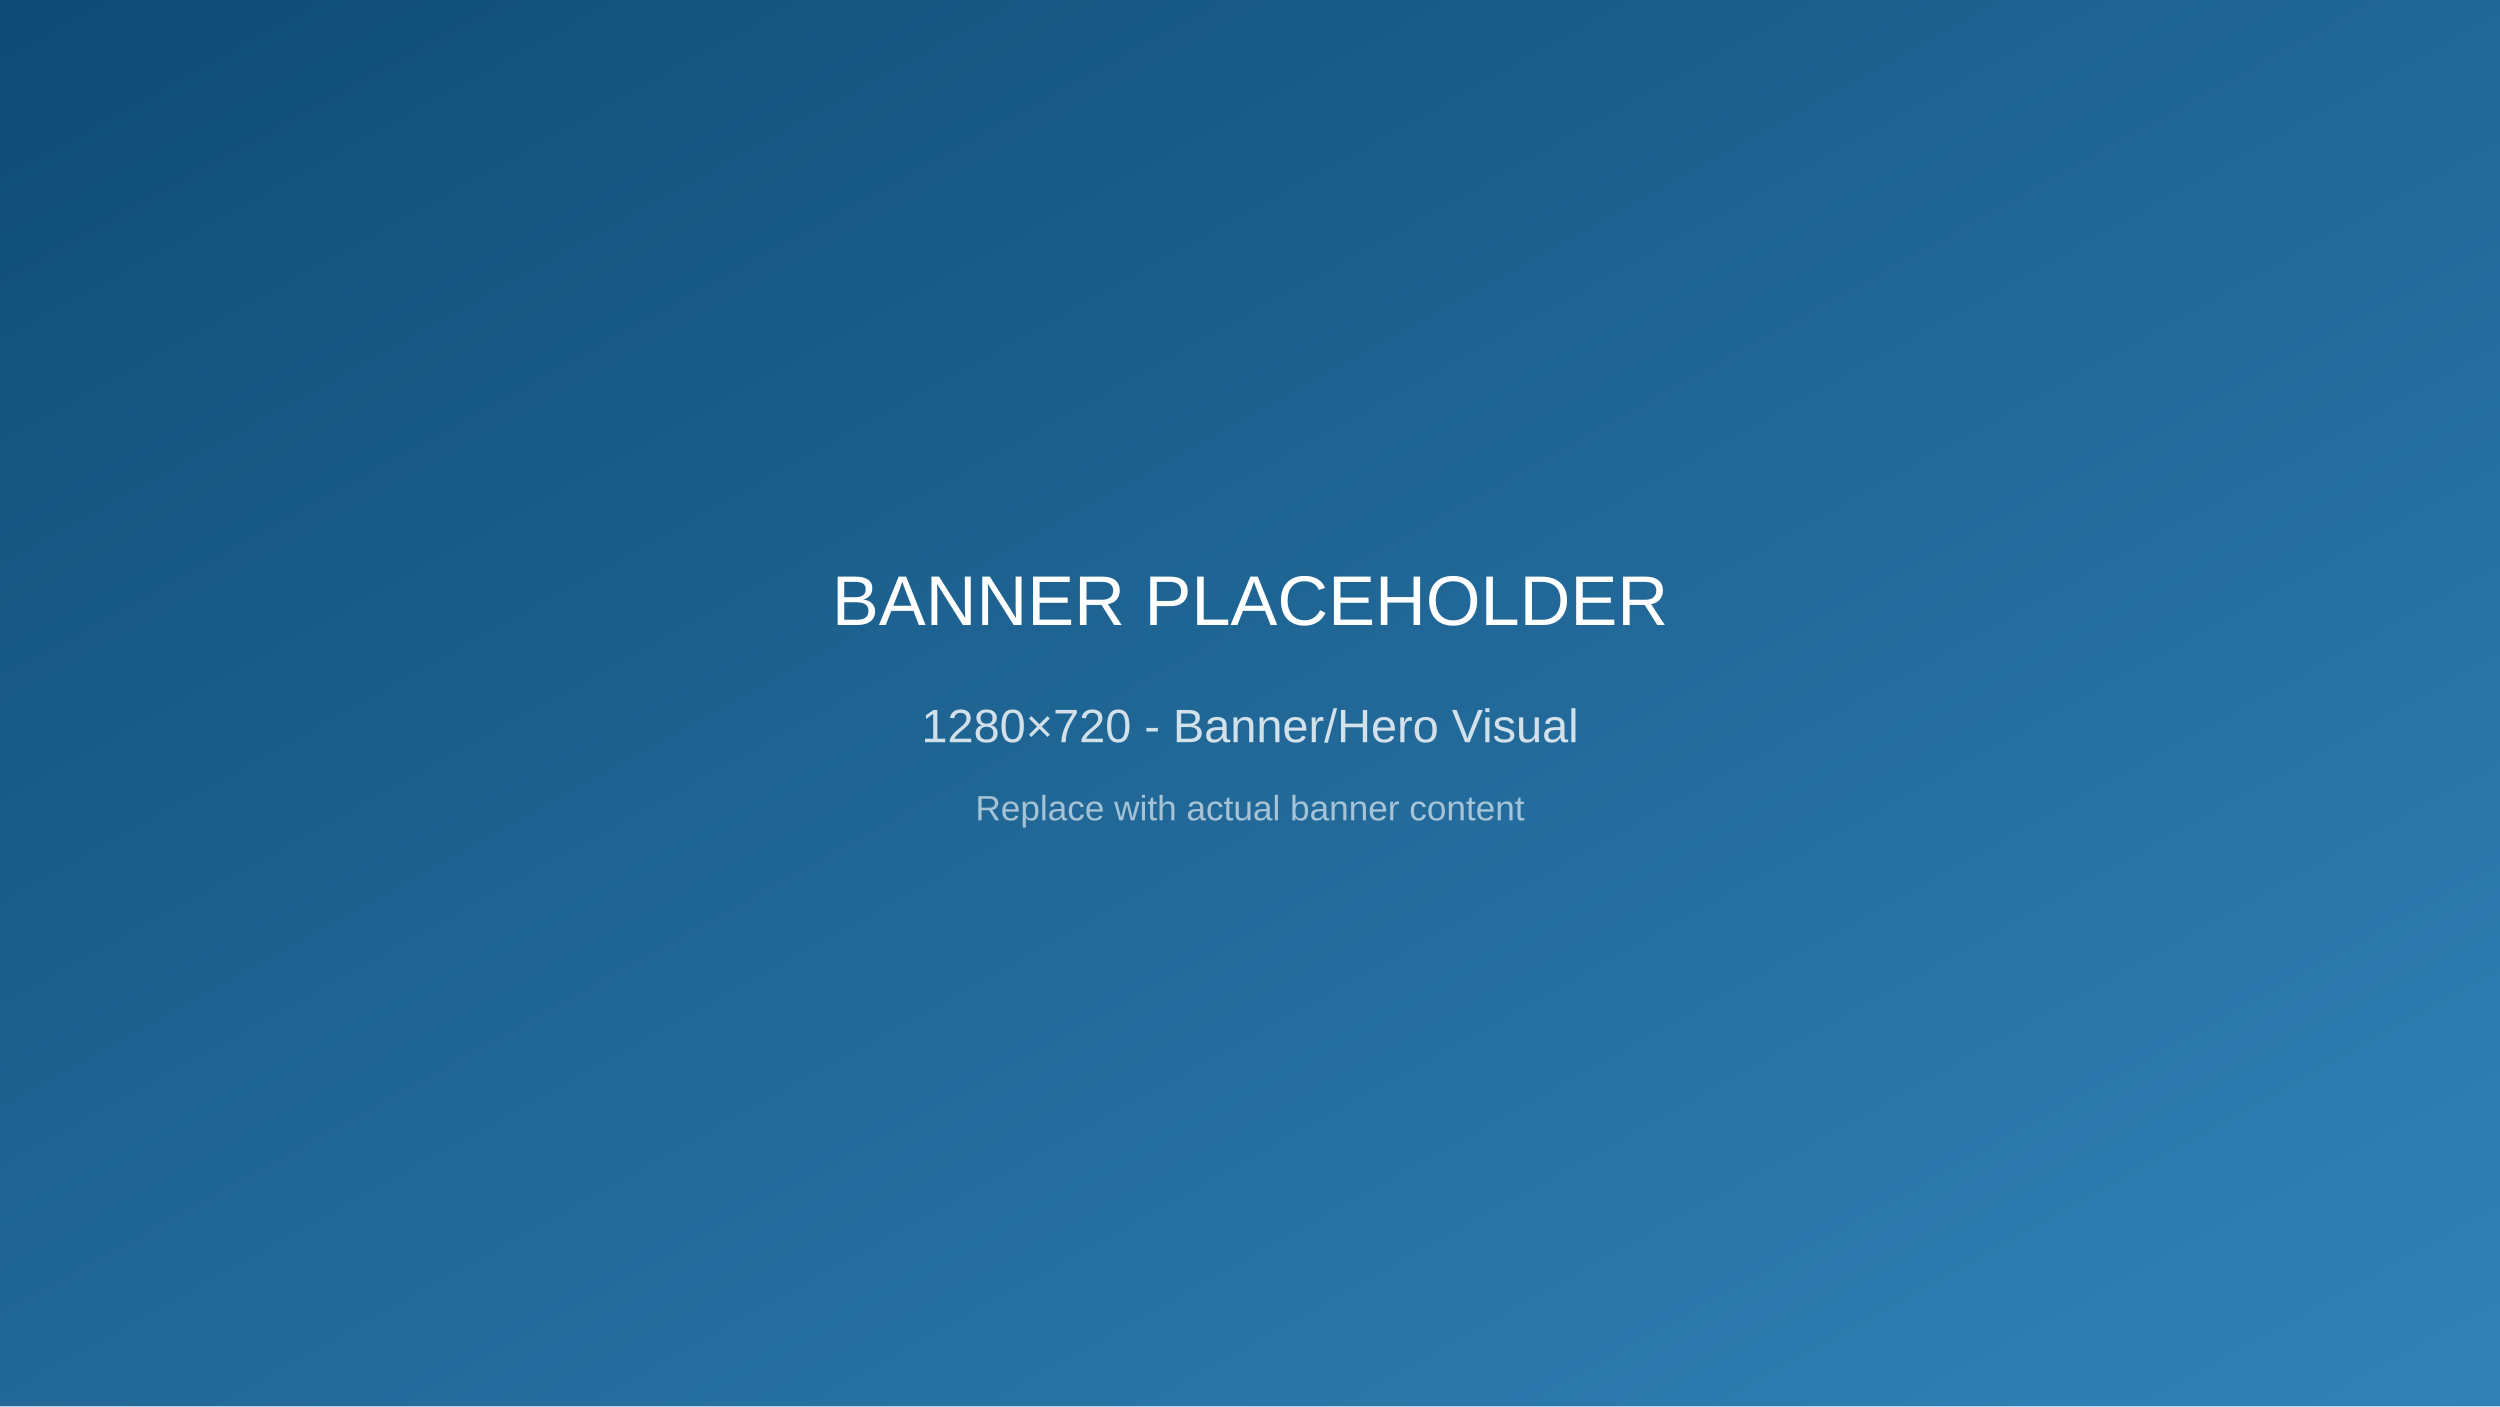
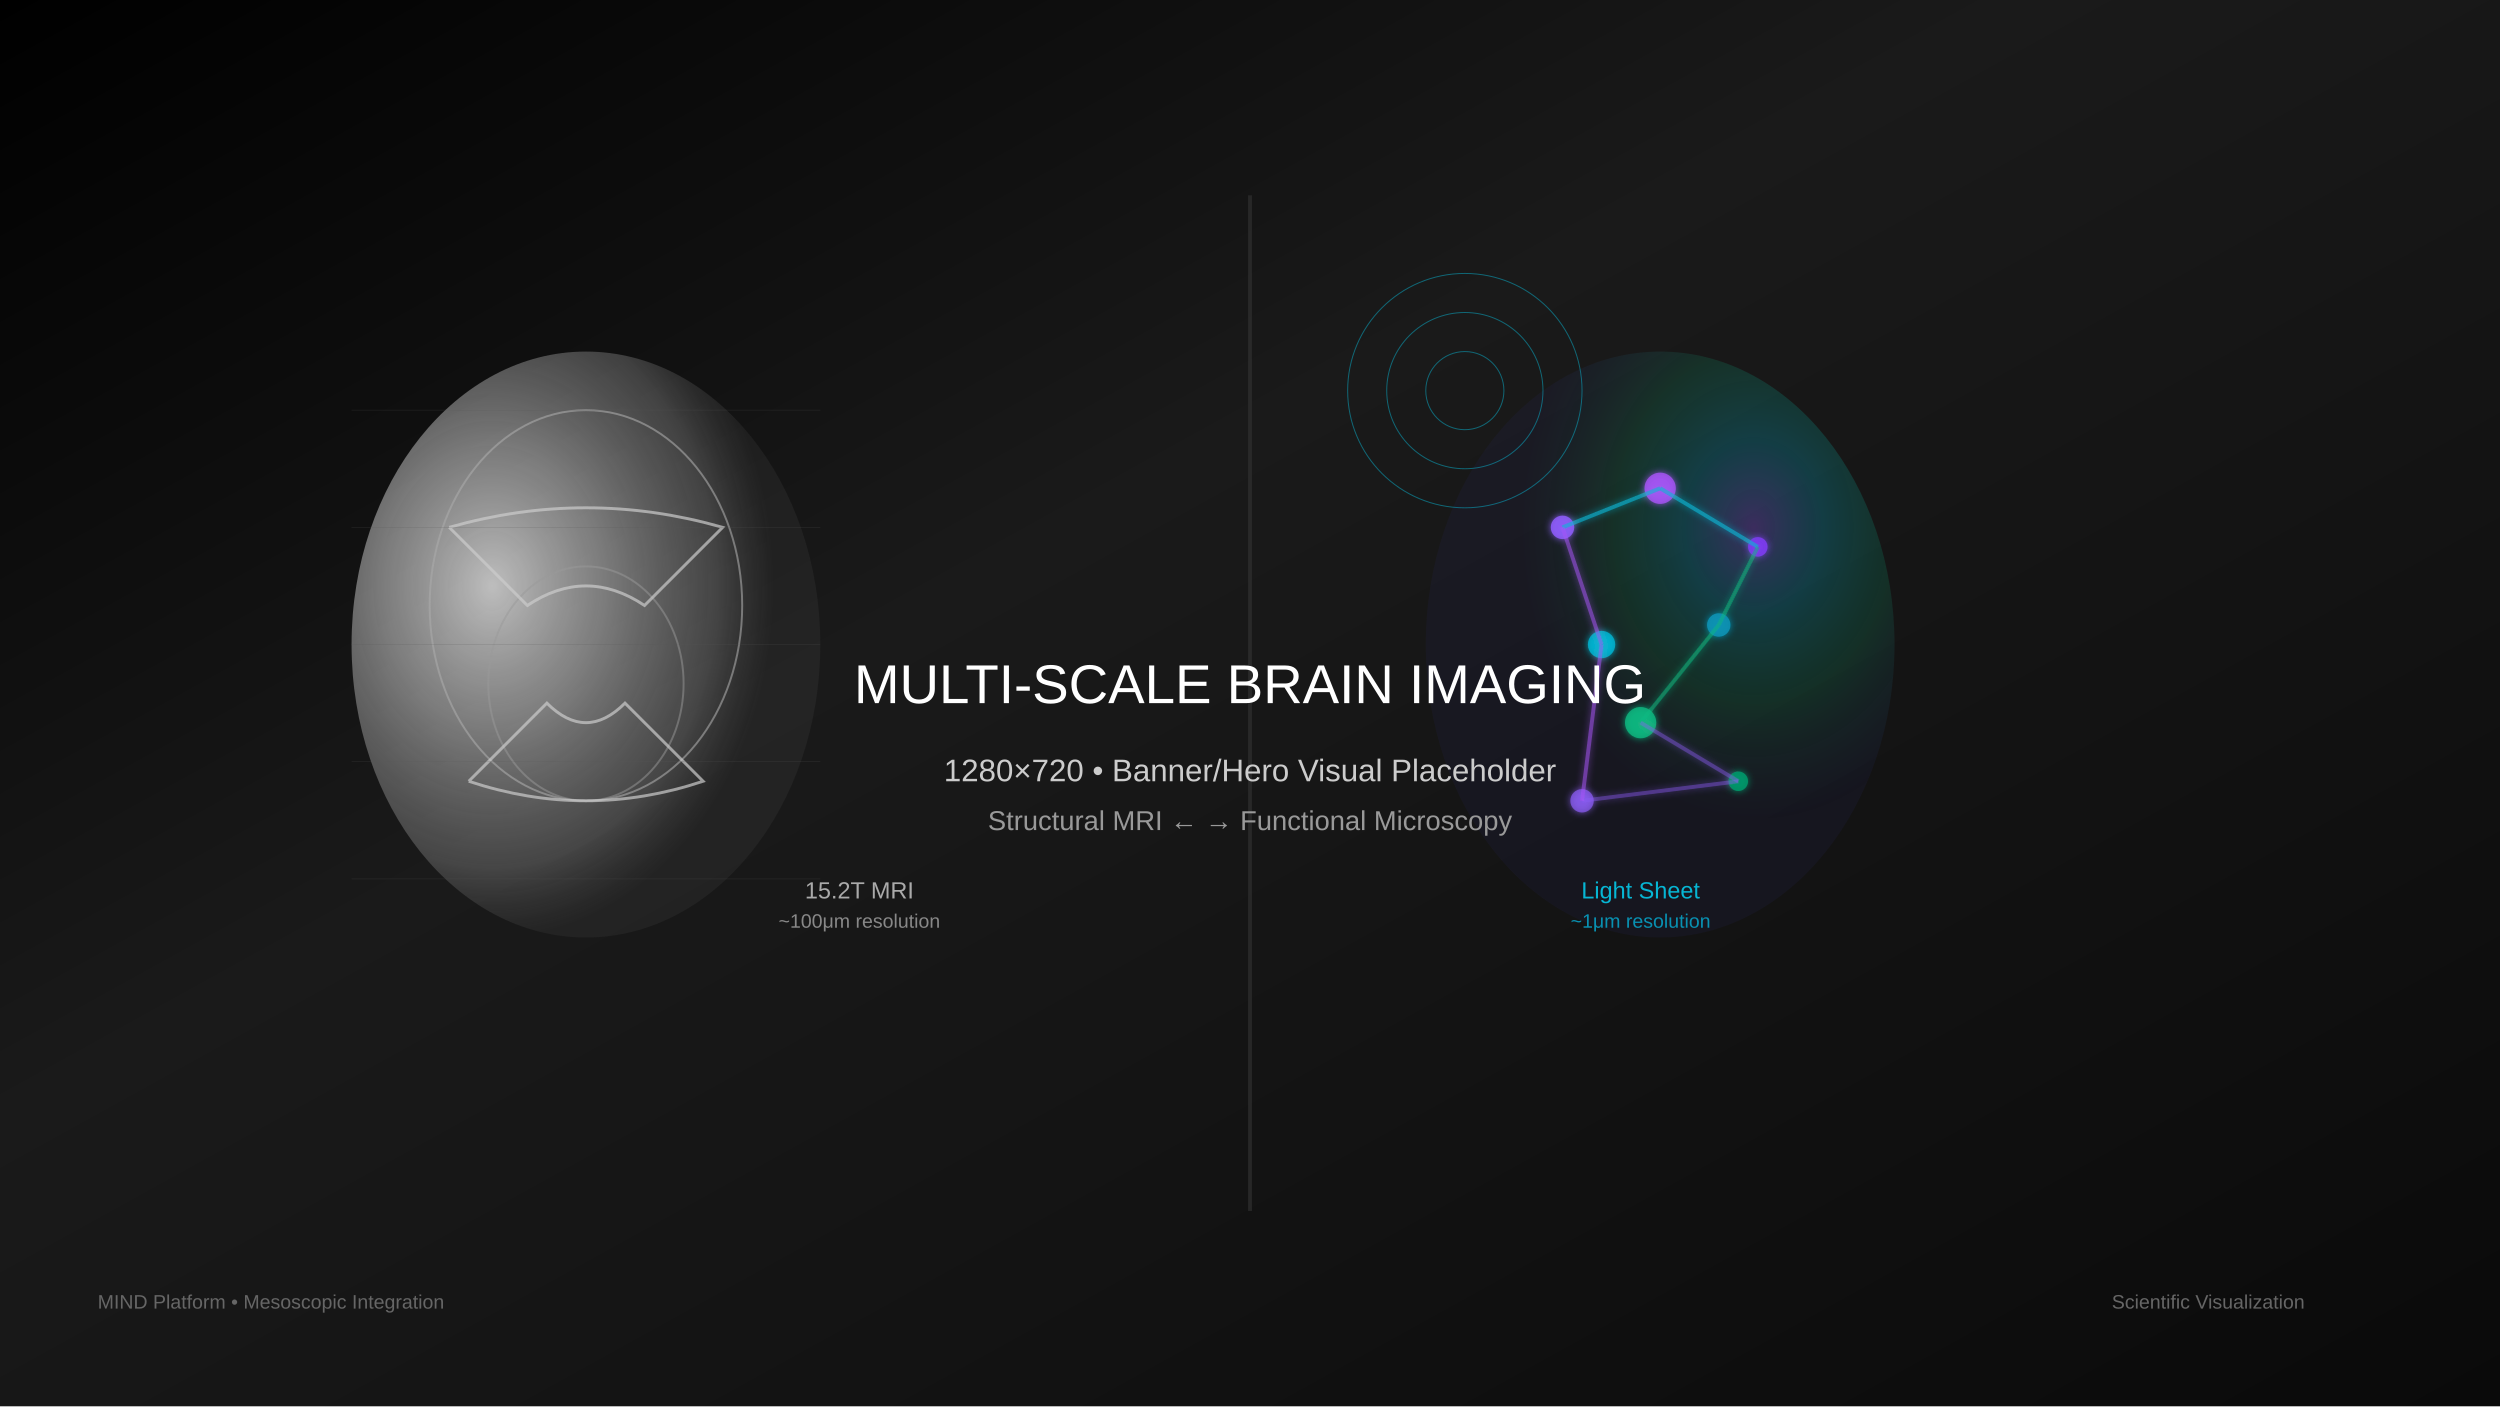
<svg xmlns="http://www.w3.org/2000/svg" width="1280" height="720" viewBox="0 0 1280 720">
  <defs>
-     <linearGradient id="bannergradient" x1="0%" y1="0%" x2="100%" y2="100%">
-       <stop offset="0%" style="stop-color:#0f4c75;stop-opacity:1" />
-       <stop offset="100%" style="stop-color:#3282b8;stop-opacity:1" />
+     <linearGradient id="darkSciBg" x1="0%" y1="0%" x2="100%" y2="100%">
+       <stop offset="0%" style="stop-color:#000000;stop-opacity:1" />
+       <stop offset="40%" style="stop-color:#1a1a1a;stop-opacity:1" />
+       <stop offset="100%" style="stop-color:#0a0a0a;stop-opacity:1" />
    </linearGradient>
+     <filter id="sciGlow">
+       <feGaussianBlur stdDeviation="2" result="coloredBlur" />
+       <feMerge>
+         <feMergeNode in="coloredBlur" />
+         <feMergeNode in="SourceGraphic" />
+       </feMerge>
+     </filter>
+     <radialGradient id="brainGrad" cx="30%" cy="40%" r="60%">
+       <stop offset="0%" style="stop-color:#FFFFFF;stop-opacity:0.9" />
+       <stop offset="40%" style="stop-color:#CCCCCC;stop-opacity:0.7" />
+       <stop offset="80%" style="stop-color:#888888;stop-opacity:0.5" />
+       <stop offset="100%" style="stop-color:#444444;stop-opacity:0.3" />
+     </radialGradient>
+     <radialGradient id="neuralGlow" cx="70%" cy="30%" r="50%">
+       <stop offset="0%" style="stop-color:#8B5CF6;stop-opacity:0.8" />
+       <stop offset="30%" style="stop-color:#06B6D4;stop-opacity:0.6" />
+       <stop offset="60%" style="stop-color:#10B981;stop-opacity:0.4" />
+       <stop offset="100%" style="stop-color:#3730A3;stop-opacity:0.2" />
+     </radialGradient>
  </defs>
-   <rect width="1280" height="720" fill="url(#bannergradient)" />
-   <text x="640" y="320" font-family="Arial, sans-serif" font-size="36" fill="white" text-anchor="middle">BANNER PLACEHOLDER</text>
-   <text x="640" y="380" font-family="Arial, sans-serif" font-size="24" fill="rgba(255,255,255,0.8)" text-anchor="middle">1280×720 - Banner/Hero Visual</text>
-   <text x="640" y="420" font-family="Arial, sans-serif" font-size="18" fill="rgba(255,255,255,0.6)" text-anchor="middle">Replace with actual banner content</text>
+   <rect width="1280" height="720" fill="url(#darkSciBg)" />
+   <g transform="translate(150, 150)">
+     <ellipse cx="150" cy="180" rx="120" ry="150" fill="url(#brainGrad)" opacity="0.8" />
+     <ellipse cx="150" cy="160" rx="80" ry="100" fill="none" stroke="#AAAAAA" stroke-width="1" opacity="0.6" />
+     <ellipse cx="150" cy="200" rx="50" ry="60" fill="none" stroke="#999999" stroke-width="1" opacity="0.5" />
+     <path d="M80,120 Q150,100 220,120 Q200,140 180,160 Q150,140 120,160 Q100,140 80,120" fill="none" stroke="#CCCCCC" stroke-width="1.5" opacity="0.7" />
+     <path d="M90,250 Q150,270 210,250 Q190,230 170,210 Q150,230 130,210 Q110,230 90,250" fill="none" stroke="#CCCCCC" stroke-width="1.5" opacity="0.7" />
+     <g stroke="#555555" stroke-width="0.3" opacity="0.3">
+       <line x1="30" y1="60" x2="270" y2="60" />
+       <line x1="30" y1="120" x2="270" y2="120" />
+       <line x1="30" y1="180" x2="270" y2="180" />
+       <line x1="30" y1="240" x2="270" y2="240" />
+       <line x1="30" y1="300" x2="270" y2="300" />
+     </g>
+   </g>
+   <g transform="translate(700, 150)">
+     <ellipse cx="150" cy="180" rx="120" ry="150" fill="url(#neuralGlow)" opacity="0.4" />
+     <g filter="url(#sciGlow)">
+       <circle cx="100" cy="120" r="6" fill="#8B5CF6" opacity="0.9" />
+       <circle cx="150" cy="100" r="8" fill="#A855F7" opacity="0.8" />
+       <circle cx="200" cy="130" r="5" fill="#7C3AED" opacity="0.9" />
+       <circle cx="120" cy="180" r="7" fill="#06B6D4" opacity="0.8" />
+       <circle cx="180" cy="170" r="6" fill="#0891B2" opacity="0.9" />
+       <circle cx="140" cy="220" r="8" fill="#10B981" opacity="0.8" />
+       <circle cx="190" cy="250" r="5" fill="#059669" opacity="0.9" />
+       <circle cx="110" cy="260" r="6" fill="#8B5CF6" opacity="0.7" />
+       <path d="M100,120 Q125,110 150,100" fill="none" stroke="#06B6D4" stroke-width="2" opacity="0.6" />
+       <path d="M150,100 Q175,115 200,130" fill="none" stroke="#06B6D4" stroke-width="2" opacity="0.6" />
+       <path d="M200,130 Q190,150 180,170" fill="none" stroke="#10B981" stroke-width="2" opacity="0.5" />
+       <path d="M180,170 Q160,195 140,220" fill="none" stroke="#10B981" stroke-width="2" opacity="0.5" />
+       <path d="M140,220 Q165,235 190,250" fill="none" stroke="#8B5CF6" stroke-width="2" opacity="0.4" />
+       <path d="M190,250 Q150,255 110,260" fill="none" stroke="#8B5CF6" stroke-width="2" opacity="0.4" />
+       <path d="M110,260 Q115,220 120,180" fill="none" stroke="#A855F7" stroke-width="2" opacity="0.5" />
+       <path d="M120,180 Q110,150 100,120" fill="none" stroke="#A855F7" stroke-width="2" opacity="0.5" />
+     </g>
+     <g stroke="#06B6D4" stroke-width="0.5" opacity="0.5">
+       <circle cx="50" cy="50" r="20" fill="none" />
+       <circle cx="50" cy="50" r="40" fill="none" />
+       <circle cx="50" cy="50" r="60" fill="none" />
+     </g>
+   </g>
+   <line x1="640" y1="100" x2="640" y2="620" stroke="#333333" stroke-width="2" opacity="0.6" />
+   <g transform="translate(640, 400)">
+     <text x="0" y="-40" font-family="Arial, sans-serif" font-size="28" fill="white" text-anchor="middle" font-weight="300">MULTI-SCALE BRAIN IMAGING</text>
+     <text x="0" y="0" font-family="Arial, sans-serif" font-size="16" fill="#CCCCCC" text-anchor="middle">1280×720 • Banner/Hero Visual Placeholder</text>
+     <text x="0" y="25" font-family="Arial, sans-serif" font-size="14" fill="#999999" text-anchor="middle">Structural MRI ← → Functional Microscopy</text>
+     <g transform="translate(-200, 60)">
+       <text x="0" y="0" font-family="Arial, sans-serif" font-size="12" fill="#AAAAAA" text-anchor="middle">15.2T MRI</text>
+       <text x="0" y="15" font-family="Arial, sans-serif" font-size="10" fill="#888888" text-anchor="middle">~100μm resolution</text>
+     </g>
+     <g transform="translate(200, 60)">
+       <text x="0" y="0" font-family="Arial, sans-serif" font-size="12" fill="#06B6D4" text-anchor="middle">Light Sheet</text>
+       <text x="0" y="15" font-family="Arial, sans-serif" font-size="10" fill="#0891B2" text-anchor="middle">~1μm resolution</text>
+     </g>
+   </g>
+   <g transform="translate(50, 670)">
+     <text font-family="Arial, sans-serif" font-size="10" fill="#666666">MIND Platform • Mesoscopic Integration</text>
+   </g>
+   <g transform="translate(1180, 670)">
+     <text font-family="Arial, sans-serif" font-size="10" fill="#666666" text-anchor="end">Scientific Visualization</text>
+   </g>
</svg>
